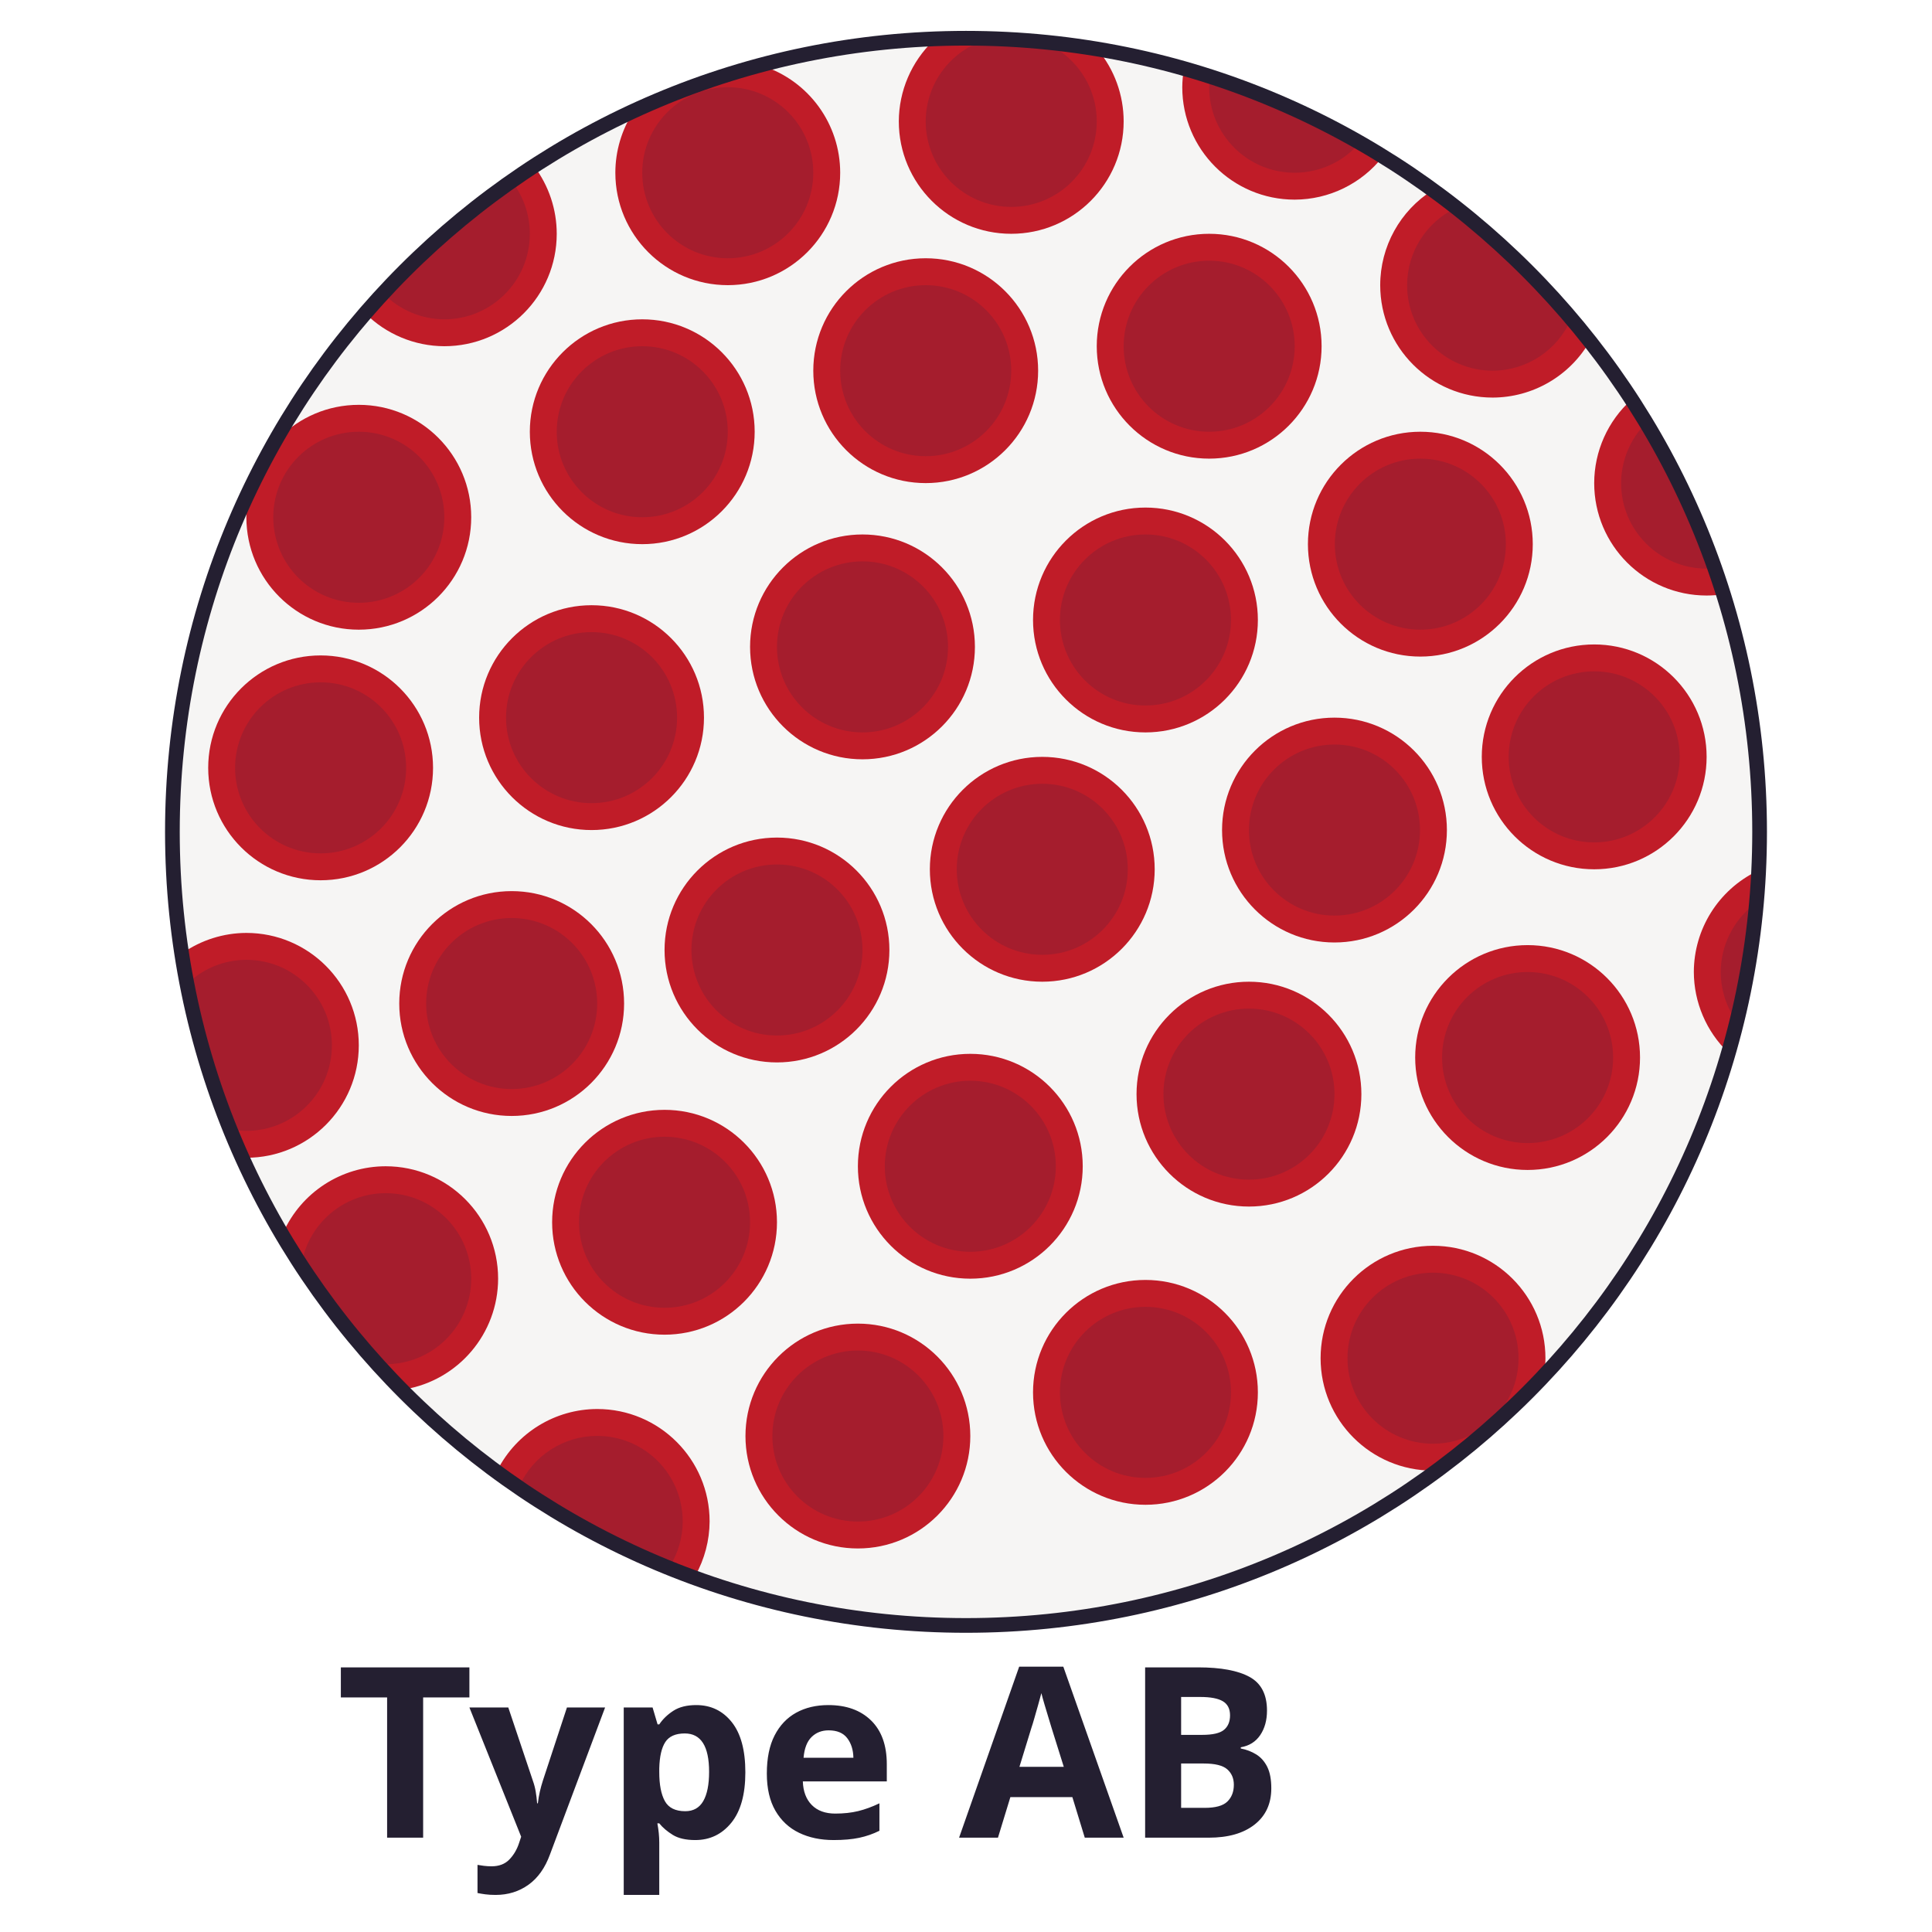
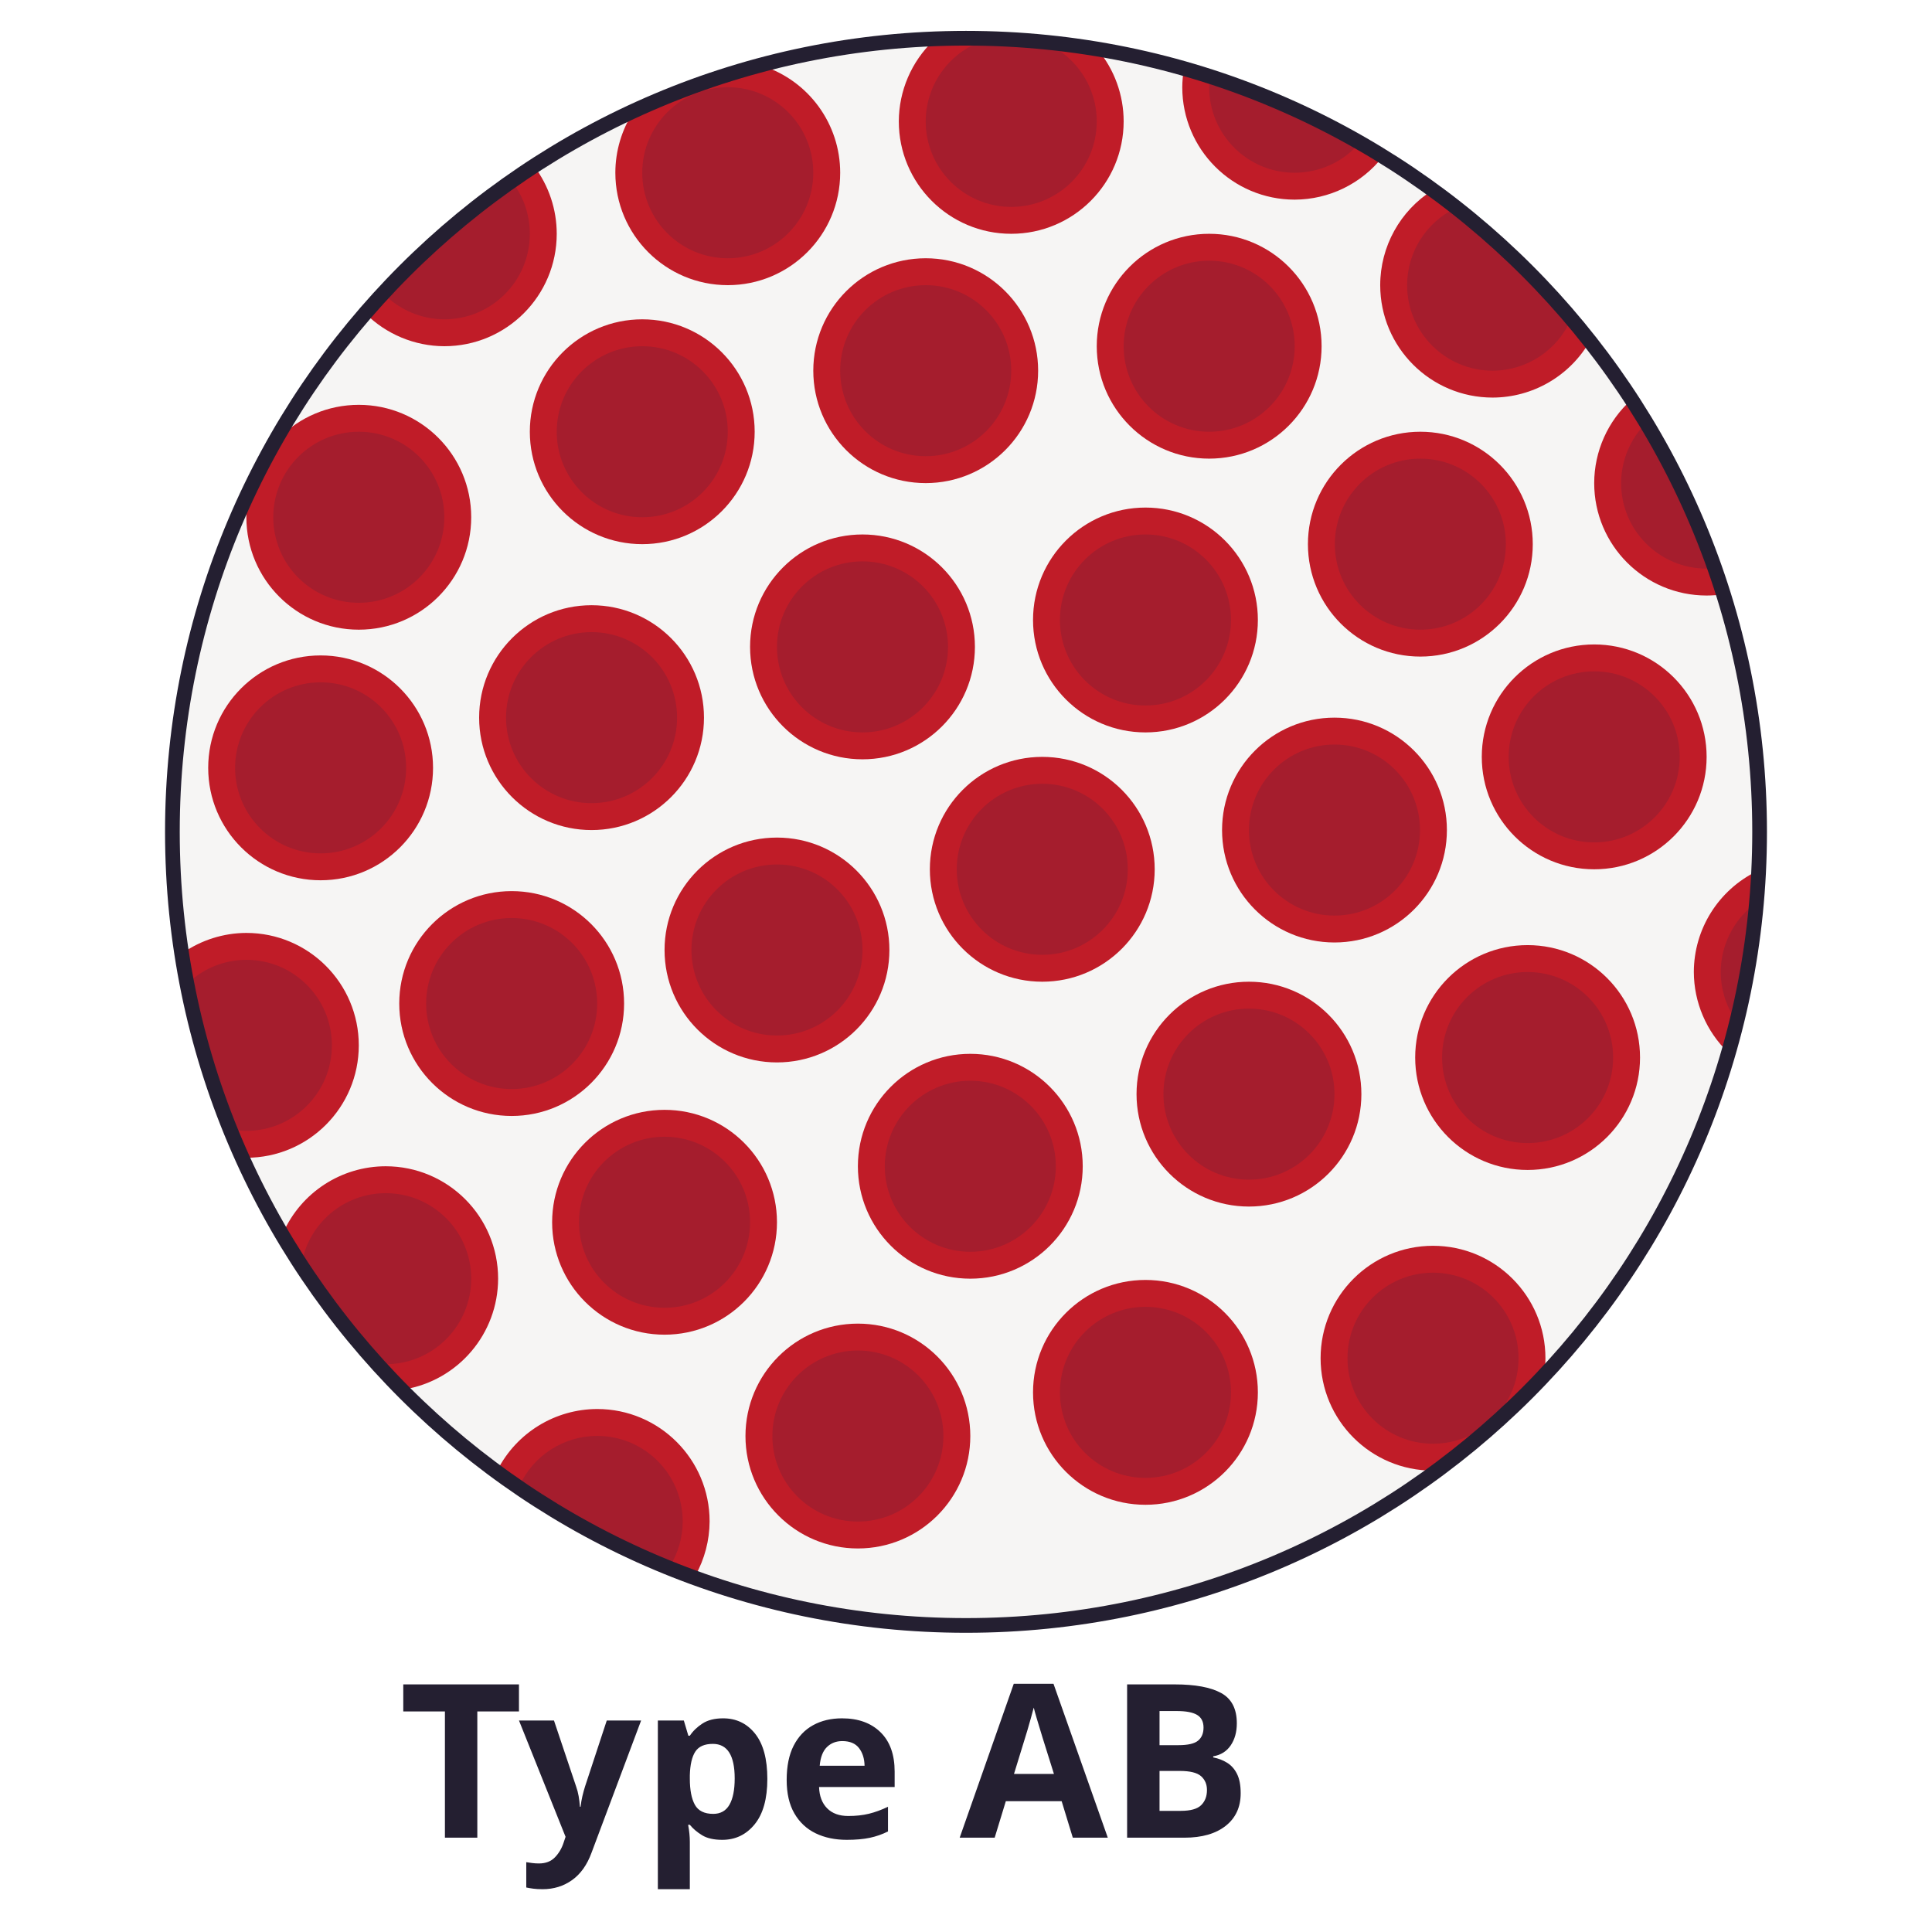
<svg xmlns="http://www.w3.org/2000/svg" width="1080" height="1080" viewBox="0 0 1080 1080" version="1.1" id="svg1">
  <defs id="defs1" />
  <g id="layer4" style="display:inline">
-     <text xml:space="preserve" style="font-weight:bold;font-size:133.333px;font-family:Cantarell;-inkscape-font-specification:'Cantarell Bold';text-align:center;text-anchor:middle;fill:#241f31;fill-opacity:1;stroke-width:20;stroke-linejoin:round" x="539.467" y="1027.277" id="text1">
-       <tspan id="tspan1" style="font-size:133.333px;fill:#241f31;fill-opacity:1;stroke-width:20" x="539.467" y="1027.277">Type AB</tspan>
+     <text xml:space="preserve" style="font-weight:bold;font-size:120px;font-family:Cantarell;-inkscape-font-specification:'Cantarell Bold';text-align:center;text-anchor:middle;fill:#241f31;fill-opacity:1;stroke-width:20;stroke-linejoin:round" x="539.467" y="1027.277" id="text1">
+       <tspan id="tspan1" style="font-size:120px;fill:#241f31;fill-opacity:1;stroke-width:20" x="539.467" y="1027.277">Type AB</tspan>
    </text>
  </g>
  <g id="layer3" transform="matrix(0.8794409,0,0,0.8794409,65.10193,-9.896982)" style="display:inline">
    <g id="g1" style="display:inline">
      <circle style="fill:#f6f5f4;fill-opacity:1;stroke:none;stroke-width:9.342;stroke-dasharray:none;stroke-opacity:1" id="circle1" cx="540" cy="540" r="504.447" />
    </g>
    <g id="layer2" style="display:inline">
      <g id="g2-6" transform="translate(198.3229,463.188)">
        <circle style="fill:#c01c28;fill-opacity:1;stroke:none;stroke-width:5" id="path2-1" cx="135.891" cy="-177.506" r="71.46" />
        <circle style="fill:#a51d2d;fill-opacity:1;stroke:none;stroke-width:4.412" id="path1-1" cx="135.891" cy="-177.506" r="54.359" />
      </g>
      <g id="g2-44" transform="translate(378.5014,424.3776)">
        <circle style="fill:#c01c28;fill-opacity:1;stroke:none;stroke-width:5" id="path2-4" cx="135.891" cy="-177.506" r="71.46" />
        <circle style="fill:#a51d2d;fill-opacity:1;stroke:none;stroke-width:4.412" id="path1-7" cx="135.891" cy="-177.506" r="54.359" />
      </g>
      <g id="g2-9" transform="translate(558.68,408.8285)">
        <circle style="fill:#c01c28;fill-opacity:1;stroke:none;stroke-width:5" id="path2-7" cx="135.891" cy="-177.506" r="71.46" />
        <circle style="fill:#a51d2d;fill-opacity:1;stroke:none;stroke-width:4.412" id="path1-5" cx="135.891" cy="-177.506" r="54.359" />
      </g>
      <g id="g2-8" transform="translate(18.14435,517.5474)">
        <circle style="fill:#c01c28;fill-opacity:1;stroke:none;stroke-width:5" id="path2-9" cx="135.891" cy="-177.506" r="71.46" />
        <circle style="fill:#a51d2d;fill-opacity:1;stroke:none;stroke-width:4.412" id="path1-77" cx="135.891" cy="-177.506" r="54.359" />
      </g>
      <g id="g2-0" transform="translate(166.0981,644.9176)">
        <circle style="fill:#c01c28;fill-opacity:1;stroke:none;stroke-width:5" id="path2-3" cx="135.891" cy="-177.506" r="71.46" />
        <circle style="fill:#a51d2d;fill-opacity:1;stroke:none;stroke-width:4.412" id="path1-09" cx="135.891" cy="-177.506" r="54.359" />
      </g>
      <g id="g2-05" transform="translate(338.3151,599.9462)">
        <circle style="fill:#c01c28;fill-opacity:1;stroke:none;stroke-width:5" id="path2-94" cx="135.891" cy="-177.506" r="71.46" />
        <circle style="fill:#a51d2d;fill-opacity:1;stroke:none;stroke-width:4.412" id="path1-6" cx="135.891" cy="-177.506" r="54.359" />
      </g>
      <g id="g2-47" transform="translate(518.1761,582.846)">
        <circle style="fill:#c01c28;fill-opacity:1;stroke:none;stroke-width:5" id="path2-75" cx="135.891" cy="-177.506" r="71.46" />
        <circle style="fill:#a51d2d;fill-opacity:1;stroke:none;stroke-width:4.412" id="path1-4" cx="135.891" cy="-177.506" r="54.359" />
      </g>
      <g id="g2-89" transform="translate(692.9091,534.6476)">
        <circle style="fill:#c01c28;fill-opacity:1;stroke:none;stroke-width:5" id="path2-36" cx="135.891" cy="-177.506" r="71.46" />
        <circle style="fill:#a51d2d;fill-opacity:1;stroke:none;stroke-width:4.412" id="path1-8" cx="135.891" cy="-177.506" r="54.359" />
      </g>
      <g id="g2-62" transform="translate(115.3202,826.6473)">
        <circle style="fill:#c01c28;fill-opacity:1;stroke:none;stroke-width:5" id="path2-5" cx="135.891" cy="-177.506" r="71.46" />
        <circle style="fill:#a51d2d;fill-opacity:1;stroke:none;stroke-width:4.412" id="path1-86" cx="135.891" cy="-177.506" r="54.359" />
      </g>
      <g id="g2-69" transform="translate(452.5911,741.3144)">
        <circle style="fill:#c01c28;fill-opacity:1;stroke:none;stroke-width:5" id="path2-87" cx="135.891" cy="-177.506" r="71.46" />
        <circle style="fill:#a51d2d;fill-opacity:1;stroke:none;stroke-width:4.412" id="path1-28" cx="135.891" cy="-177.506" r="54.359" />
      </g>
      <g id="g2-60" transform="translate(406.8476,930.0792)">
        <circle style="fill:#c01c28;fill-opacity:1;stroke:none;stroke-width:5" id="path2-27" cx="135.891" cy="-177.506" r="71.46" />
        <circle style="fill:#a51d2d;fill-opacity:1;stroke:none;stroke-width:4.412" id="path1-61" cx="135.891" cy="-177.506" r="54.359" />
      </g>
      <g id="g2-5" transform="translate(518.1761,1073.8)">
        <circle style="fill:#c01c28;fill-opacity:1;stroke:none;stroke-width:5" id="path2-99" cx="135.891" cy="-177.506" r="71.46" />
        <circle style="fill:#a51d2d;fill-opacity:1;stroke:none;stroke-width:4.412" id="path1-14" cx="135.891" cy="-177.506" r="54.359" />
      </g>
      <g id="g2-75" transform="translate(335.388,1101.563)">
        <circle style="fill:#c01c28;fill-opacity:1;stroke:none;stroke-width:5" id="path2-870" cx="135.891" cy="-177.506" r="71.46" />
        <circle style="fill:#a51d2d;fill-opacity:1;stroke:none;stroke-width:4.412" id="path1-48" cx="135.891" cy="-177.506" r="54.359" />
      </g>
      <g id="g2-52" transform="translate(638.3268,716.3773)">
        <circle style="fill:#c01c28;fill-opacity:1;stroke:none;stroke-width:5" id="path2-90" cx="135.891" cy="-177.506" r="71.46" />
        <circle style="fill:#a51d2d;fill-opacity:1;stroke:none;stroke-width:4.412" id="path1-283" cx="135.891" cy="-177.506" r="54.359" />
      </g>
      <g id="g2-09" transform="translate(803.4161,669.8547)">
        <circle style="fill:#c01c28;fill-opacity:1;stroke:none;stroke-width:5" id="path2-19" cx="135.891" cy="-177.506" r="71.46" />
        <circle style="fill:#a51d2d;fill-opacity:1;stroke:none;stroke-width:4.412" id="path1-62" cx="135.891" cy="-177.506" r="54.359" />
      </g>
      <g id="g2-35" transform="translate(583.9674,884.2337)">
        <circle style="fill:#c01c28;fill-opacity:1;stroke:none;stroke-width:5" id="path2-17" cx="135.891" cy="-177.506" r="71.46" />
        <circle style="fill:#a51d2d;fill-opacity:1;stroke:none;stroke-width:4.412" id="path1-43" cx="135.891" cy="-177.506" r="54.359" />
      </g>
      <g id="g2-892" transform="translate(761.0871,860.9724)">
        <circle style="fill:#c01c28;fill-opacity:1;stroke:none;stroke-width:5" id="path2-88" cx="135.891" cy="-177.506" r="71.46" />
        <circle style="fill:#a51d2d;fill-opacity:1;stroke:none;stroke-width:4.412" id="path1-868" cx="135.891" cy="-177.506" r="54.359" />
      </g>
      <g id="g2-7" transform="translate(-6.11885,676.8331)">
        <circle style="fill:#c01c28;fill-opacity:1;stroke:none;stroke-width:5" id="path2-2" cx="135.891" cy="-177.506" r="71.46" />
        <circle style="fill:#a51d2d;fill-opacity:1;stroke:none;stroke-width:4.412" id="path1-40" cx="135.891" cy="-177.506" r="54.359" />
      </g>
      <g id="g2-90" transform="translate(283.9556,792.6151)">
        <circle style="fill:#c01c28;fill-opacity:1;stroke:none;stroke-width:5" id="path2-81" cx="135.891" cy="-177.506" r="71.46" />
        <circle style="fill:#a51d2d;fill-opacity:1;stroke:none;stroke-width:4.412" id="path1-3" cx="135.891" cy="-177.506" r="54.359" />
      </g>
      <g id="g2-34" transform="translate(212.496,965.6768)">
        <circle style="fill:#c01c28;fill-opacity:1;stroke:none;stroke-width:5" id="path2-0" cx="135.891" cy="-177.506" r="71.46" />
        <circle style="fill:#a51d2d;fill-opacity:1;stroke:none;stroke-width:4.412" id="path1-39" cx="135.891" cy="-177.506" r="54.359" />
      </g>
      <g id="g5">
        <path id="path4" style="fill:#c01c28;fill-opacity:1;stroke:none;stroke-width:5" d="m 1021.217,389.004 a 504.447,504.447 0 0 0 -58.248,-123.676 71.46,71.46 0 0 0 -23.662,53.004 71.46,71.46 0 0 0 71.459,71.459 71.46,71.46 0 0 0 10.451,-0.787 z" />
        <path id="path5" style="fill:#a51d2d;fill-opacity:1;stroke:none;stroke-width:4.412" d="m 1015.713,372.336 a 504.447,504.447 0 0 0 -43.393,-92.238 54.359,54.359 0 0 0 -15.914,38.234 54.359,54.359 0 0 0 54.359,54.359 54.359,54.359 0 0 0 4.947,-0.355 z" />
      </g>
      <g id="g7">
        <path id="path7" style="display:inline;fill:#c01c28;fill-opacity:1;stroke:none;stroke-width:5" d="m 1024.424,680.234 a 504.447,504.447 0 0 0 18.23,-115.17 71.46,71.46 0 0 0 -40.016,64.043 71.46,71.46 0 0 0 21.785,51.127 z" />
        <path id="path6" style="display:inline;fill:#a51d2d;fill-opacity:1;stroke:none;stroke-width:4.412" d="m 1028.977,659.309 a 504.447,504.447 0 0 0 12.178,-73.27 54.359,54.359 0 0 0 -21.416,43.068 54.359,54.359 0 0 0 9.238,30.201 z" />
      </g>
      <g id="g9">
        <path id="path9" style="fill:#c01c28;fill-opacity:1;stroke:none;stroke-width:5" d="m 936.426,228.289 a 504.447,504.447 0 0 0 -99.783,-96.18 71.46,71.46 0 0 0 -33.354,60.402 71.46,71.46 0 0 0 71.461,71.461 71.46,71.46 0 0 0 61.676,-35.684 z" />
        <path id="path8" style="display:inline;fill:#a51d2d;fill-opacity:1;stroke:none;stroke-width:4.412" d="m 924.658,213.855 a 504.447,504.447 0 0 0 -73.145,-70.434 54.359,54.359 0 0 0 -31.125,49.09 54.359,54.359 0 0 0 54.361,54.359 54.359,54.359 0 0 0 49.908,-33.016 z" />
      </g>
      <g id="g10">
        <path id="path2-86" style="fill:#c01c28;fill-opacity:1;stroke:none;stroke-width:5" d="M 804.91,110.852 A 504.447,504.447 0 0 0 678.512,55.082 71.46,71.46 0 0 0 677.471,66.693 71.46,71.46 0 0 0 748.93,138.152 71.46,71.46 0 0 0 804.91,110.852 Z" />
        <path id="path1-0" style="fill:#a51d2d;fill-opacity:1;stroke:none;stroke-width:4.412" d="m 790.145,102.113 a 504.447,504.447 0 0 0 -95.104,-41.994 54.359,54.359 0 0 0 -0.471,6.574 54.359,54.359 0 0 0 54.359,54.359 54.359,54.359 0 0 0 41.215,-18.939 z" />
      </g>
      <g id="g11">
        <path id="path2-18" style="fill:#c01c28;fill-opacity:1;stroke:none;stroke-width:5" d="M 623.658,42.686 A 504.447,504.447 0 0 0 540,35.553 504.447,504.447 0 0 0 519.322,37.031 71.46,71.46 0 0 0 497.291,88.402 71.46,71.46 0 0 0 568.752,159.863 71.46,71.46 0 0 0 640.211,88.402 71.46,71.46 0 0 0 623.658,42.686 Z" />
        <path id="path1-9" style="fill:#a51d2d;fill-opacity:1;stroke:none;stroke-width:4.412" d="M 588.941,37.945 A 504.447,504.447 0 0 0 554.938,35.92 54.359,54.359 0 0 0 514.393,88.402 54.359,54.359 0 0 0 568.752,142.764 54.359,54.359 0 0 0 623.111,88.402 54.359,54.359 0 0 0 588.941,37.945 Z" />
      </g>
      <g id="g12">
        <path id="path11" style="fill:#c01c28;fill-opacity:1;stroke:none;stroke-width:5" d="m 410.83,53.17 a 504.447,504.447 0 0 0 -82.129,28.92 71.46,71.46 0 0 0 -11.588,38.963 71.46,71.46 0 0 0 71.459,71.459 71.46,71.46 0 0 0 71.461,-71.459 71.46,71.46 0 0 0 -49.203,-67.883 z" />
        <path id="path1-10" style="fill:#a51d2d;fill-opacity:1;stroke:none;stroke-width:4.412" d="m 388.572,66.693 a 54.359,54.359 0 0 0 -54.359,54.359 54.359,54.359 0 0 0 54.359,54.359 54.359,54.359 0 0 0 54.359,-54.359 54.359,54.359 0 0 0 -54.359,-54.359 z" />
      </g>
      <g id="g13">
        <path id="path13" style="fill:#c01c28;fill-opacity:1;stroke:none;stroke-width:5" d="m 265.52,116.947 a 504.447,504.447 0 0 0 -107.346,93.498 71.46,71.46 0 0 0 50.221,20.877 71.46,71.46 0 0 0 71.459,-71.459 71.46,71.46 0 0 0 -14.334,-42.916 z" />
        <path id="path12" style="fill:#a51d2d;fill-opacity:1;stroke:none;stroke-width:4.412" d="m 251.832,127.193 a 504.447,504.447 0 0 0 -81.695,71.092 54.359,54.359 0 0 0 38.258,15.938 54.359,54.359 0 0 0 54.359,-54.359 54.359,54.359 0 0 0 -10.922,-32.67 z" />
      </g>
      <g id="g15">
        <path id="path15" style="fill:#c01c28;fill-opacity:1;stroke:none;stroke-width:5" d="m 41.855,617.158 a 504.447,504.447 0 0 0 38.33,129.844 71.46,71.46 0 0 0 2.389,0.17 71.46,71.46 0 0 0 71.461,-71.459 71.46,71.46 0 0 0 -71.461,-71.459 71.46,71.46 0 0 0 -40.719,12.904 z" />
        <path id="path14" style="fill:#a51d2d;fill-opacity:1;stroke:none;stroke-width:4.412" d="m 45.893,635.715 a 504.447,504.447 0 0 0 27.67,93.527 54.359,54.359 0 0 0 9.012,0.83 54.359,54.359 0 0 0 54.361,-54.359 54.359,54.359 0 0 0 -54.361,-54.359 54.359,54.359 0 0 0 -36.682,14.361 z" />
      </g>
      <g id="g17">
        <path id="path17" style="fill:#c01c28;fill-opacity:1;stroke:none;stroke-width:5" d="m 105.916,794.93 a 504.447,504.447 0 0 0 76.936,99.5 71.46,71.46 0 0 0 59.742,-70.396 71.46,71.46 0 0 0 -71.459,-71.459 71.46,71.46 0 0 0 -65.219,42.355 z" />
        <path id="path16" style="fill:#a51d2d;fill-opacity:1;stroke:none;stroke-width:4.412" d="m 117.549,815.283 a 504.447,504.447 0 0 0 48.934,62.777 54.359,54.359 0 0 0 4.652,0.332 54.359,54.359 0 0 0 54.359,-54.359 54.359,54.359 0 0 0 -54.359,-54.359 54.359,54.359 0 0 0 -53.586,45.609 z" />
      </g>
      <g id="g19">
        <path id="path19" style="fill:#c01c28;fill-opacity:1;stroke:none;stroke-width:5" d="m 242.225,945.615 a 504.447,504.447 0 0 0 125.711,67.23 71.46,71.46 0 0 0 9.094,-34.514 71.46,71.46 0 0 0 -71.459,-71.459 71.46,71.46 0 0 0 -63.346,38.742 z" />
        <path id="path18" style="fill:#a51d2d;fill-opacity:1;stroke:none;stroke-width:4.412" d="m 256.045,955.961 a 504.447,504.447 0 0 0 95.746,50.861 54.359,54.359 0 0 0 8.139,-28.49 54.359,54.359 0 0 0 -54.359,-54.359 54.359,54.359 0 0 0 -49.525,31.988 z" />
      </g>
      <g id="g20">
        <path id="path20" style="fill:#c01c28;fill-opacity:1;stroke:none;stroke-width:5" d="m 837.24,946.016 a 504.447,504.447 0 0 0 70.406,-62.084 71.46,71.46 0 0 0 0.668,-9.348 71.46,71.46 0 0 0 -71.459,-71.459 71.46,71.46 0 0 0 -71.461,71.459 71.46,71.46 0 0 0 71.461,71.459 71.46,71.46 0 0 0 0.385,-0.027 z" />
        <circle style="fill:#a51d2d;fill-opacity:1;stroke:none;stroke-width:4.412" id="path1-64" cx="836.855" cy="874.584" r="54.359" />
      </g>
    </g>
    <g id="layer1" style="display:inline">
      <circle style="fill:none;fill-opacity:1;stroke:#241f31;stroke-width:9.342;stroke-dasharray:none;stroke-opacity:1" id="path3" cx="540" cy="540" r="504.447" />
    </g>
  </g>
</svg>
